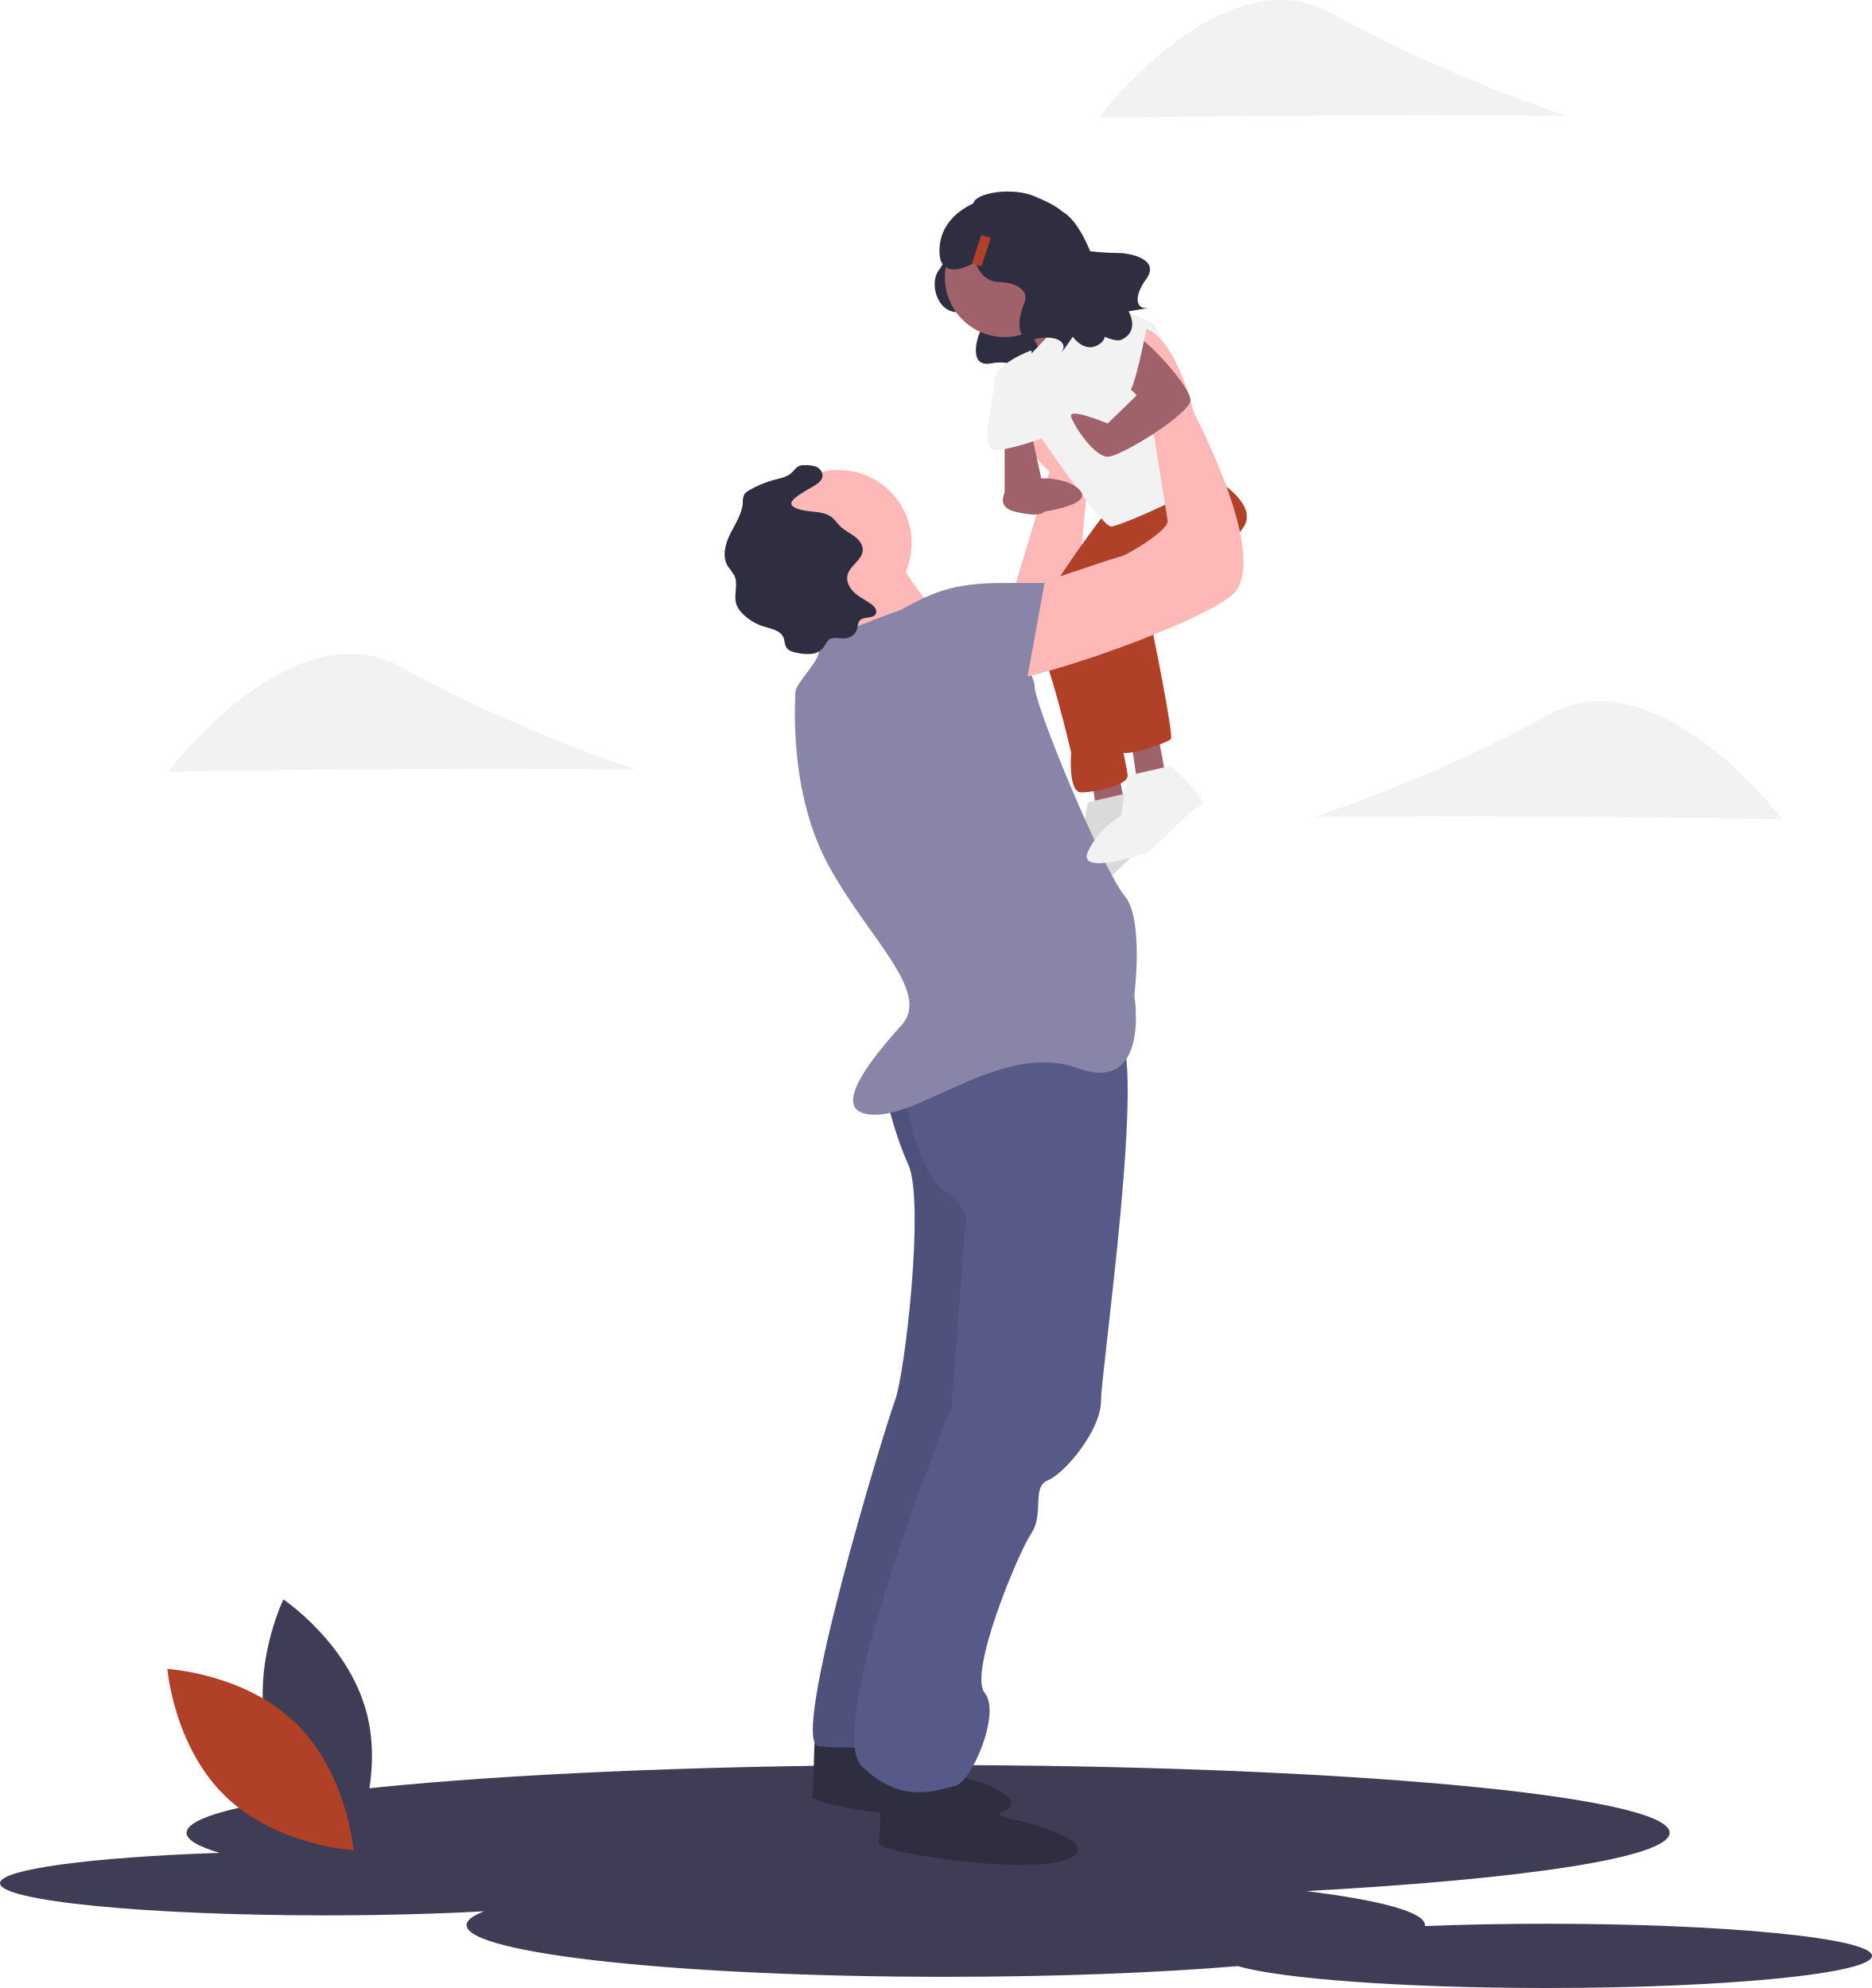
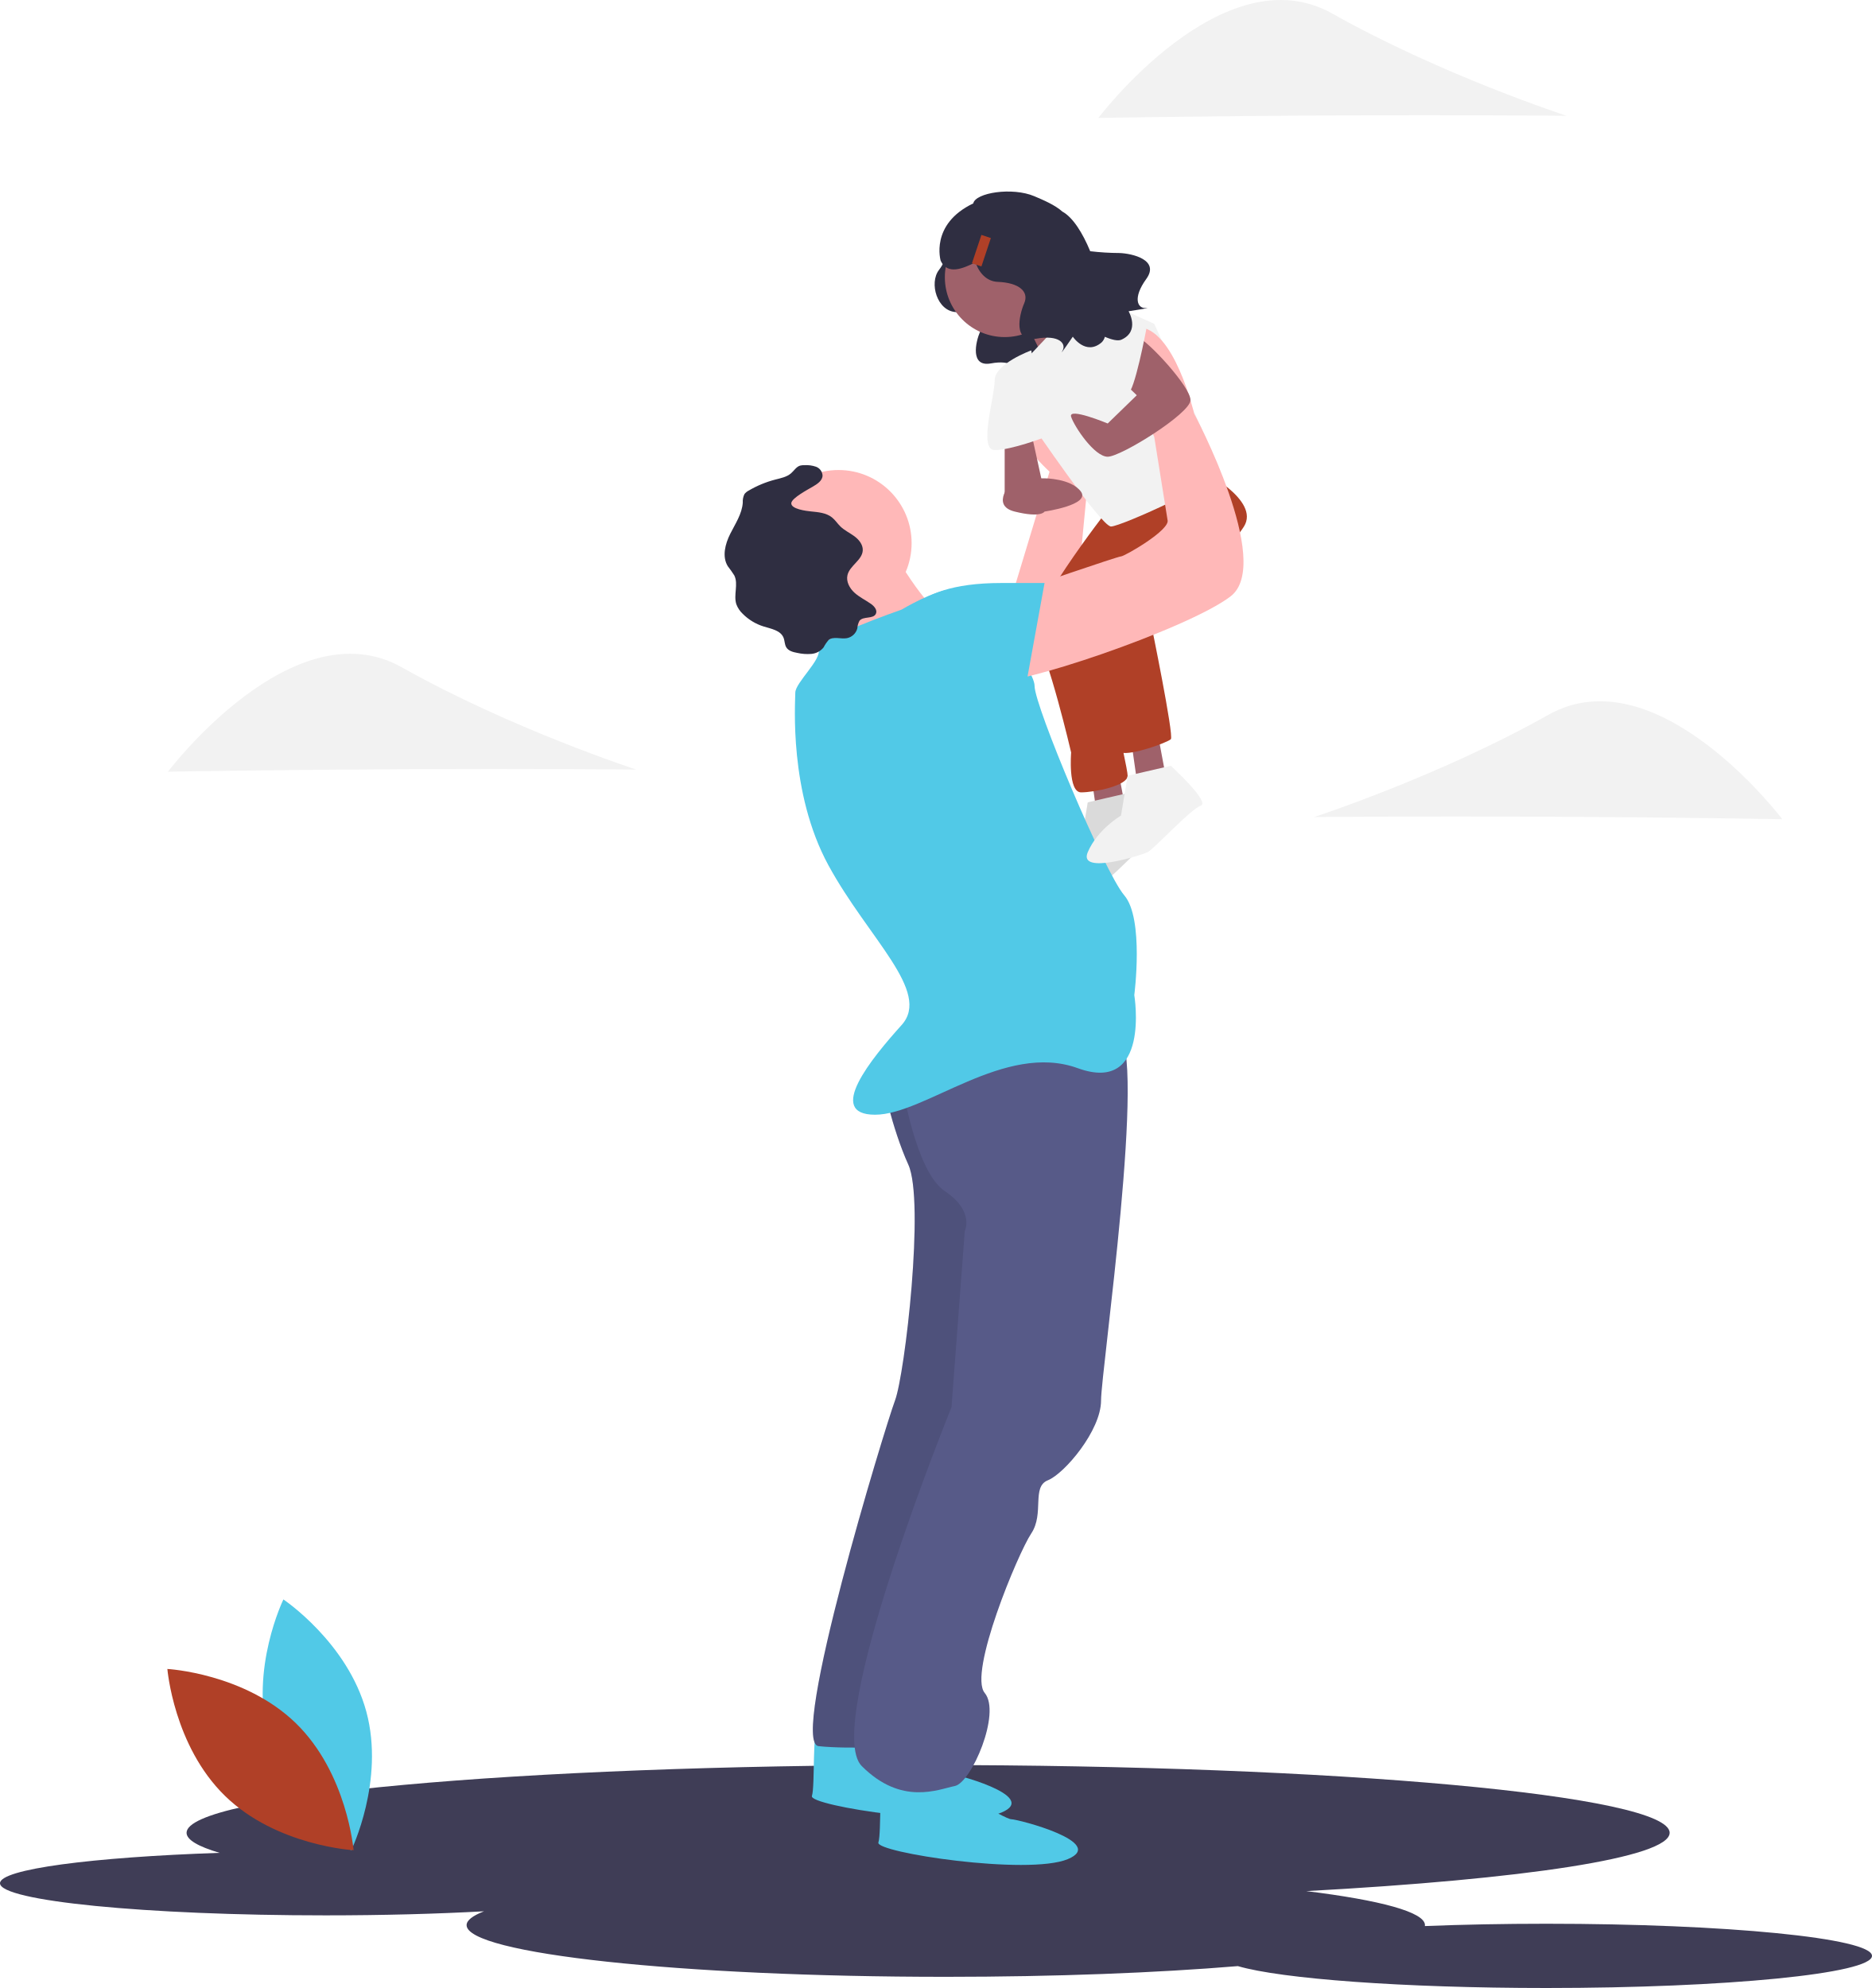
- <svg xmlns="http://www.w3.org/2000/svg" id="ab4228c3-7560-46c3-9f28-56b448991f21" data-name="Layer 1" width="670" height="711.556" viewBox="0 0 670 711.556">
-   <path d="M818.5,782.778c-15.394,0-30.087.295-43.539.831A2.072,2.072,0,0,0,775,783.278c0-4.667-16.03-8.93-42.466-12.185,77.855-4.228,130.044-11.99,130.044-20.868,0-13.397-118.825-24.257-265.402-24.257s-265.402,10.86-265.402,24.257c0,2.498,4.137,4.908,11.811,7.176C297.859,758.954,265,763.237,265,768.278c0,6.351,52.159,11.5,116.5,11.5,20.597,0,39.94-.528,56.729-1.454-4.053,1.577-6.229,3.238-6.229,4.954,0,10.217,76.783,18.5,171.5,18.5,39.353,0,75.603-1.431,104.544-3.835C723.545,802.497,767.14,805.778,818.5,805.778c64.341,0,116.5-5.149,116.5-11.5S882.841,782.778,818.5,782.778Z" transform="translate(-265 -94.22204)" fill="#3f3d56" />
-   <path d="M361.039,716.333c6.706,24.791,29.677,40.144,29.677,40.144s12.098-24.84,5.391-49.631-29.677-40.144-29.677-40.144S354.333,691.543,361.039,716.333Z" transform="translate(-265 -94.22204)" fill="#3f3d56" />
-   <path d="M370.894,711.006c18.402,17.914,20.65,45.452,20.65,45.452s-27.588-1.506-45.991-19.42-20.65-45.452-20.65-45.452S352.491,693.092,370.894,711.006Z" transform="translate(-265 -94.22204)" fill="#b04027" />
-   <path d="M602.583,183.726s2.112,2.42-1.507,7.103-.697,14.844,6.178,15.103,10.209,3.138,8.551,6.931-3.649,12.806,3.838,11.435,9.853,1.61,8.528,3.901,3.338-4.556,3.338-4.556,4.172,6.215,9.293,1.865,7.157-43.792-3.283-44.46S602.583,183.726,602.583,183.726Z" transform="translate(-265 -94.22204)" fill="#2f2e41" />
-   <polygon points="390.505 277.066 392.884 293.718 403.59 293.718 400.021 274.687 390.505 277.066" fill="#9f616a" />
-   <path d="M669.779,377.83s14.274,13.084,10.705,14.274-16.653,15.463-19.032,16.653c-2.128,1.064-24.979,8.326-21.41,0S651.937,395.672,651.937,395.672l2.379-14.274Z" transform="translate(-265 -94.22204)" fill="#f2f2f2" />
-   <path d="M669.779,377.83s14.274,13.084,10.705,14.274-16.653,15.463-19.032,16.653c-2.128,1.064-24.979,8.326-21.41,0S651.937,395.672,651.937,395.672l2.379-14.274Z" transform="translate(-265 -94.22204)" opacity="0.1" />
-   <polygon points="404.779 264.576 407.158 281.229 417.863 281.229 414.295 262.197 404.779 264.576" fill="#9f616a" />
-   <path d="M625.047,314.594,640.637,263.046s-26.168-23.789-8.326-30.926,22.6,28.547,22.6,28.547l-5.947,61.852H625.174Z" transform="translate(-265 -94.22204)" fill="#ffb8b8" />
-   <path d="M661.453,276.725s-30.742,39.43-26.076,45.289,12.992,41.543,12.992,41.543-1.189,14.274,3.568,14.274,16.653-2.379,16.653-5.947-10.705-48.768-10.705-48.768l30.926-40.442Z" transform="translate(-265 -94.22204)" fill="#b04027" />
-   <path d="M663.832,279.104l30.926-16.653s21.41,10.705,15.463,20.221-33.305,34.495-33.305,34.495,8.326,40.442,7.137,41.631-14.274,5.947-17.842,4.758-22.6-47.579-17.842-49.958,20.221-27.358,20.221-27.358Z" transform="translate(-265 -94.22204)" fill="#b04027" />
-   <path d="M579.379,715.64s21.41,13.084,23.789,13.084,34.495,8.326,20.221,14.274-68.989-2.379-67.8-5.947,0-24.979,2.379-24.979S579.379,715.64,579.379,715.64Z" transform="translate(-265 -94.22204)" fill="#2f2e41" />
-   <path d="M603.169,732.292s21.41,13.084,23.789,13.084,34.495,8.326,20.221,14.274-68.989-2.379-67.8-5.947,0-24.979,2.379-24.979S603.169,732.292,603.169,732.292Z" transform="translate(-265 -94.22204)" fill="#2f2e41" />
-   <path d="M580.569,480.124s3.568,17.842,9.516,30.926-1.189,74.937-4.758,84.452-38.063,122.516-27.358,123.705,32.116,0,32.116,0L624.579,610.966l-5.947-145.115Z" transform="translate(-265 -94.22204)" fill="#575a88" />
-   <path d="M580.569,480.124s3.568,17.842,9.516,30.926-1.189,74.937-4.758,84.452-38.063,122.516-27.358,123.705,32.116,0,32.116,0L624.579,610.966l-5.947-145.115Z" transform="translate(-265 -94.22204)" opacity="0.1" />
-   <path d="M587.706,481.314s4.758,32.116,15.463,39.253,7.137,14.274,7.137,14.274l-4.758,63.042s-46.389,114.189-32.116,128.463,27.358,8.326,33.305,7.137,16.653-26.168,10.705-33.305,11.895-49.958,16.653-57.095,0-16.653,5.947-19.032,19.032-17.842,19.032-28.547,16.653-124.894,5.947-132.031-79.325,14.73-79.325,14.73Z" transform="translate(-265 -94.22204)" fill="#575a88" />
-   <circle cx="300.106" cy="194.398" r="26.168" fill="#ffb8b8" />
-   <circle cx="359.579" cy="99.24" r="21.41" fill="#9f616a" />
-   <path d="M582.948,288.62S597.221,314.788,604.358,314.788s-28.547,27.358-28.547,27.358-11.895-34.495-14.274-35.684S582.948,288.62,582.948,288.62Z" transform="translate(-265 -94.22204)" fill="#ffb8b8" />
-   <path d="M587.706,312.409s-30.926,10.705-29.737,14.274-8.326,11.895-8.326,15.463-2.379,35.684,11.895,61.852,36.874,45.2,26.168,57.095-27.358,32.116-9.516,32.116,46.389-26.168,72.558-16.653,20.221-26.168,20.221-26.168,3.568-27.358-3.568-35.684-32.116-67.8-32.116-74.937S611.495,305.272,605.548,305.272,587.706,312.409,587.706,312.409Z" transform="translate(-265 -94.22204)" fill="#8985a8" />
-   <path d="M624.579,206.546" transform="translate(-265 -94.22204)" fill="none" stroke="#2f2e41" stroke-miterlimit="10" />
-   <path d="M630.526,206.546s9.686,18.416,10.196,21.697,17.162-21.697,17.162-21.697l-19.032-13.084Z" transform="translate(-265 -94.22204)" fill="#9f616a" />
-   <path d="M634.095,220.82l20.221-21.41,23.789,10.705s22.187,48.768,23.583,52.337-35.478,20.221-39.046,20.221-28.547-36.874-28.547-36.874S628.148,227.957,634.095,220.82Z" transform="translate(-265 -94.22204)" fill="#f2f2f2" />
-   <polygon points="359.579 155.145 359.579 176.555 373.853 176.555 369.158 155.145 359.579 155.145" fill="#9f616a" />
-   <path d="M632.723,265.425a8.871,8.871,0,0,0-8.379,5.633c-.93,2.515-.614,5.158,3.804,6.262,9.516,2.379,10.705,0,10.705,0s16.519-2.379,13.017-7.137-13.017-4.758-13.017-4.758Z" transform="translate(-265 -94.22204)" fill="#9f616a" />
-   <path d="M684.053,368.314s14.274,13.084,10.705,14.274-16.653,15.463-19.032,16.653c-2.128,1.064-24.979,8.326-21.41,0s11.895-13.084,11.895-13.084l2.379-14.274Z" transform="translate(-265 -94.22204)" fill="#f2f2f2" />
-   <path d="M555.782,268.476c1.637-.959,3.571-2.154,3.618-4.051a3.586,3.586,0,0,0-2.351-3.15,10.528,10.528,0,0,0-4.11-.554,5.35,5.35,0,0,0-1.589.158c-1.355.418-2.135,1.794-3.203,2.727-1.55,1.356-3.684,1.754-5.677,2.271a37.165,37.165,0,0,0-9.514,3.943,4.462,4.462,0,0,0-1.506,1.239,6.075,6.075,0,0,0-.605,3.079c-.269,4.036-2.688,7.549-4.494,11.168s-2.993,8.127-.873,11.572a39.399,39.399,0,0,1,2.353,3.34c1.503,3.131-.373,6.986.713,10.285a8.995,8.995,0,0,0,2.277,3.415,18.096,18.096,0,0,0,7.495,4.538c2.703.832,6.057,1.387,7.115,4.01.454,1.125.361,2.451,1.002,3.481.794,1.276,2.43,1.689,3.908,1.961a16.701,16.701,0,0,0,5.063.366,6.282,6.282,0,0,0,4.367-2.338,12.771,12.771,0,0,1,1.768-2.608c1.722-1.439,4.338-.302,6.55-.684a4.791,4.791,0,0,0,3.754-3.524,6.67,6.67,0,0,1,.762-2.693c1.374-1.758,4.988-.517,5.895-2.555.589-1.324-.644-2.724-1.836-3.548-1.944-1.345-4.117-2.379-5.86-3.975s-3.033-3.984-2.487-6.284c.819-3.449,5.321-5.348,5.471-8.889.085-2.029-1.372-3.809-3.005-5.017s-3.523-2.076-4.982-3.488c-1.066-1.032-1.871-2.328-3.03-3.255-2.097-1.676-4.965-1.88-7.636-2.154-1.432-.147-7.146-.809-6.921-2.99C548.4,272.457,554.328,269.328,555.782,268.476Z" transform="translate(-265 -94.22204)" fill="#2f2e41" />
-   <path d="M634.095,219.63s-13.084,4.758-13.084,10.705-5.947,24.979,0,24.979,17.842-4.566,17.842-4.566Z" transform="translate(-265 -94.22204)" fill="#f2f2f2" />
-   <path d="M630.526,305.272s34.495-11.895,35.684-11.895,17.842-9.516,16.653-13.084l-4.758-29.737S659.074,211.304,672.158,211.304s20.221,30.926,20.221,30.926,28.547,53.526,13.084,65.421-79.695,33.305-83.263,29.737S630.526,305.272,630.526,305.272Z" transform="translate(-265 -94.22204)" fill="#ffb8b8" />
-   <path d="M663.832,227.957l8.029,7.737-10.408,10.105s-14.274-5.947-13.084-2.379,8.326,14.274,13.084,14.274,29.521-15.463,29.629-20.221-15.355-21.41-18.923-22.6S663.832,227.957,663.832,227.957Z" transform="translate(-265 -94.22204)" fill="#9f616a" />
-   <path d="M648.735,219.665s17.476,15.428,19.855,15.428,6.705-23.18,6.705-23.18-14.1-9.187-19.324-6.683S648.735,219.665,648.735,219.665Z" transform="translate(-265 -94.22204)" fill="#f2f2f2" />
-   <path d="M587.706,319.546s0-16.653,35.684-16.653h15.463L631.716,342.146l-23.789,7.137Z" transform="translate(-265 -94.22204)" fill="#8985a8" />
-   <path d="M665.653,184.784a92.369,92.369,0,0,1-10.463-.645c-2.727-6.591-6.201-12.121-9.959-14.183-2.667-2.386-6.78-4.12-10.007-5.492-7.925-3.367-21.119-1.267-21.89,2.562-15.595,7.452-11.654,20.538-11.654,20.538,2.423,5.122,7.859,2.852,12.471.532,1.178,3.713,3.96,6.864,7.942,7.014,7.616.287,11.309,3.477,9.473,7.678s-4.042,14.186,4.252,12.668,10.915,1.784,9.447,4.322,3.698-5.047,3.698-5.047,4.622,6.886,10.295,2.066a4.305,4.305,0,0,0,1.182-2.025c2.638,1.135,4.727,1.566,5.914,1.036,6.795-3.04,2.575-10.179,2.575-10.179s9.071-1.392,6.148-1.161-4.772-3.558.174-10.387S670.236,184.939,665.653,184.784Z" transform="translate(-265 -94.22204)" fill="#2f2e41" />
-   <rect x="614.469" y="178.594" width="3.568" height="10.705" transform="translate(-175.3885 -279.4) rotate(18.40679)" fill="#b04027" />
-   <path d="M409.055,369.542c-46.277.213-83.944.897-83.944.897S369.884,311.132,408.887,333.105s83.807,36.562,83.807,36.562S455.331,369.329,409.055,369.542Z" transform="translate(-265 -94.22204)" fill="#f2f2f2" />
-   <path d="M742.054,135.542c-46.277.213-83.944.897-83.944.897S702.884,77.132,741.887,99.105,825.693,135.667,825.693,135.667,788.331,135.329,742.054,135.542Z" transform="translate(-265 -94.22204)" fill="#f2f2f2" />
-   <path d="M818.946,386.542c46.277.213,83.944.897,83.944.897S858.116,328.132,819.113,350.105s-83.807,36.562-83.807,36.562S772.669,386.329,818.946,386.542Z" transform="translate(-265 -94.22204)" fill="#f2f2f2" />
+ <svg xmlns="http://www.w3.org/2000/svg" id="ab4228c3-7560-46c3-9f28-56b448991f21" data-name="Layer 1" width="670" height="711.556" viewBox="0 0 670 711.556" version="1.1">
+   <defs id="defs81" />
+   <path d="M818.5,782.778c-15.394,0-30.087.295-43.539.831A2.072,2.072,0,0,0,775,783.278c0-4.667-16.03-8.93-42.466-12.185,77.855-4.228,130.044-11.99,130.044-20.868,0-13.397-118.825-24.257-265.402-24.257s-265.402,10.86-265.402,24.257c0,2.498,4.137,4.908,11.811,7.176C297.859,758.954,265,763.237,265,768.278c0,6.351,52.159,11.5,116.5,11.5,20.597,0,39.94-.528,56.729-1.454-4.053,1.577-6.229,3.238-6.229,4.954,0,10.217,76.783,18.5,171.5,18.5,39.353,0,75.603-1.431,104.544-3.835C723.545,802.497,767.14,805.778,818.5,805.778c64.341,0,116.5-5.149,116.5-11.5S882.841,782.778,818.5,782.778Z" transform="translate(-265 -94.22204)" fill="#3f3d56" id="path4" />
+   <path d="M361.039,716.333c6.706,24.791,29.677,40.144,29.677,40.144s12.098-24.84,5.391-49.631-29.677-40.144-29.677-40.144S354.333,691.543,361.039,716.333Z" transform="translate(-265 -94.22204)" fill="#3f3d56" id="path6" style="fill:#51c9e7;fill-opacity:1" />
+   <path d="M370.894,711.006c18.402,17.914,20.65,45.452,20.65,45.452s-27.588-1.506-45.991-19.42-20.65-45.452-20.65-45.452S352.491,693.092,370.894,711.006Z" transform="translate(-265 -94.22204)" fill="#b04027" id="path8" />
+   <path d="M602.583,183.726s2.112,2.42-1.507,7.103-.697,14.844,6.178,15.103,10.209,3.138,8.551,6.931-3.649,12.806,3.838,11.435,9.853,1.61,8.528,3.901,3.338-4.556,3.338-4.556,4.172,6.215,9.293,1.865,7.157-43.792-3.283-44.46S602.583,183.726,602.583,183.726Z" transform="translate(-265 -94.22204)" fill="#2f2e41" id="path10" />
+   <polygon points="390.505 277.066 392.884 293.718 403.59 293.718 400.021 274.687 390.505 277.066" fill="#9f616a" id="polygon12" />
+   <path d="M669.779,377.83s14.274,13.084,10.705,14.274-16.653,15.463-19.032,16.653c-2.128,1.064-24.979,8.326-21.41,0S651.937,395.672,651.937,395.672l2.379-14.274Z" transform="translate(-265 -94.22204)" fill="#f2f2f2" id="path14" />
+   <path d="M669.779,377.83s14.274,13.084,10.705,14.274-16.653,15.463-19.032,16.653c-2.128,1.064-24.979,8.326-21.41,0S651.937,395.672,651.937,395.672l2.379-14.274Z" transform="translate(-265 -94.22204)" opacity="0.1" id="path16" />
+   <polygon points="404.779 264.576 407.158 281.229 417.863 281.229 414.295 262.197 404.779 264.576" fill="#9f616a" id="polygon18" />
+   <path d="M625.047,314.594,640.637,263.046s-26.168-23.789-8.326-30.926,22.6,28.547,22.6,28.547l-5.947,61.852H625.174Z" transform="translate(-265 -94.22204)" fill="#ffb8b8" id="path20" />
+   <path d="M661.453,276.725s-30.742,39.43-26.076,45.289,12.992,41.543,12.992,41.543-1.189,14.274,3.568,14.274,16.653-2.379,16.653-5.947-10.705-48.768-10.705-48.768l30.926-40.442Z" transform="translate(-265 -94.22204)" fill="#b04027" id="path22" />
+   <path d="M663.832,279.104l30.926-16.653s21.41,10.705,15.463,20.221-33.305,34.495-33.305,34.495,8.326,40.442,7.137,41.631-14.274,5.947-17.842,4.758-22.6-47.579-17.842-49.958,20.221-27.358,20.221-27.358Z" transform="translate(-265 -94.22204)" fill="#b04027" id="path24" />
+   <path d="M579.379,715.64s21.41,13.084,23.789,13.084,34.495,8.326,20.221,14.274-68.989-2.379-67.8-5.947,0-24.979,2.379-24.979S579.379,715.64,579.379,715.64Z" transform="translate(-265 -94.22204)" fill="#2f2e41" id="path26" style="fill:#51c9e7;fill-opacity:1" />
+   <path d="M603.169,732.292s21.41,13.084,23.789,13.084,34.495,8.326,20.221,14.274-68.989-2.379-67.8-5.947,0-24.979,2.379-24.979S603.169,732.292,603.169,732.292Z" transform="translate(-265 -94.22204)" fill="#2f2e41" id="path28" style="fill:#51c9e7;fill-opacity:1" />
+   <path d="M580.569,480.124s3.568,17.842,9.516,30.926-1.189,74.937-4.758,84.452-38.063,122.516-27.358,123.705,32.116,0,32.116,0L624.579,610.966l-5.947-145.115Z" transform="translate(-265 -94.22204)" fill="#575a88" id="path30" />
+   <path d="M580.569,480.124s3.568,17.842,9.516,30.926-1.189,74.937-4.758,84.452-38.063,122.516-27.358,123.705,32.116,0,32.116,0L624.579,610.966l-5.947-145.115Z" transform="translate(-265 -94.22204)" opacity="0.1" id="path32" />
+   <path d="M587.706,481.314s4.758,32.116,15.463,39.253,7.137,14.274,7.137,14.274l-4.758,63.042s-46.389,114.189-32.116,128.463,27.358,8.326,33.305,7.137,16.653-26.168,10.705-33.305,11.895-49.958,16.653-57.095,0-16.653,5.947-19.032,19.032-17.842,19.032-28.547,16.653-124.894,5.947-132.031-79.325,14.73-79.325,14.73Z" transform="translate(-265 -94.22204)" fill="#575a88" id="path34" />
+   <circle cx="300.106" cy="194.398" r="26.168" fill="#ffb8b8" id="circle36" />
+   <circle cx="359.579" cy="99.24" r="21.41" fill="#9f616a" id="circle38" />
+   <path d="M582.948,288.62S597.221,314.788,604.358,314.788s-28.547,27.358-28.547,27.358-11.895-34.495-14.274-35.684S582.948,288.62,582.948,288.62Z" transform="translate(-265 -94.22204)" fill="#ffb8b8" id="path40" />
+   <path d="M587.706,312.409s-30.926,10.705-29.737,14.274-8.326,11.895-8.326,15.463-2.379,35.684,11.895,61.852,36.874,45.2,26.168,57.095-27.358,32.116-9.516,32.116,46.389-26.168,72.558-16.653,20.221-26.168,20.221-26.168,3.568-27.358-3.568-35.684-32.116-67.8-32.116-74.937S611.495,305.272,605.548,305.272,587.706,312.409,587.706,312.409Z" transform="translate(-265 -94.22204)" fill="#8985a8" id="path42" style="fill:#51c9e7;fill-opacity:1" />
+   <path d="M624.579,206.546" transform="translate(-265 -94.22204)" fill="none" stroke="#2f2e41" stroke-miterlimit="10" id="path44" />
+   <path d="M630.526,206.546s9.686,18.416,10.196,21.697,17.162-21.697,17.162-21.697l-19.032-13.084Z" transform="translate(-265 -94.22204)" fill="#9f616a" id="path46" />
+   <path d="M634.095,220.82l20.221-21.41,23.789,10.705s22.187,48.768,23.583,52.337-35.478,20.221-39.046,20.221-28.547-36.874-28.547-36.874S628.148,227.957,634.095,220.82Z" transform="translate(-265 -94.22204)" fill="#f2f2f2" id="path48" />
+   <polygon points="359.579 155.145 359.579 176.555 373.853 176.555 369.158 155.145 359.579 155.145" fill="#9f616a" id="polygon50" />
+   <path d="M632.723,265.425a8.871,8.871,0,0,0-8.379,5.633c-.93,2.515-.614,5.158,3.804,6.262,9.516,2.379,10.705,0,10.705,0s16.519-2.379,13.017-7.137-13.017-4.758-13.017-4.758Z" transform="translate(-265 -94.22204)" fill="#9f616a" id="path52" />
+   <path d="M684.053,368.314s14.274,13.084,10.705,14.274-16.653,15.463-19.032,16.653c-2.128,1.064-24.979,8.326-21.41,0s11.895-13.084,11.895-13.084l2.379-14.274Z" transform="translate(-265 -94.22204)" fill="#f2f2f2" id="path54" />
+   <path d="M555.782,268.476c1.637-.959,3.571-2.154,3.618-4.051a3.586,3.586,0,0,0-2.351-3.15,10.528,10.528,0,0,0-4.11-.554,5.35,5.35,0,0,0-1.589.158c-1.355.418-2.135,1.794-3.203,2.727-1.55,1.356-3.684,1.754-5.677,2.271a37.165,37.165,0,0,0-9.514,3.943,4.462,4.462,0,0,0-1.506,1.239,6.075,6.075,0,0,0-.605,3.079c-.269,4.036-2.688,7.549-4.494,11.168s-2.993,8.127-.873,11.572a39.399,39.399,0,0,1,2.353,3.34c1.503,3.131-.373,6.986.713,10.285a8.995,8.995,0,0,0,2.277,3.415,18.096,18.096,0,0,0,7.495,4.538c2.703.832,6.057,1.387,7.115,4.01.454,1.125.361,2.451,1.002,3.481.794,1.276,2.43,1.689,3.908,1.961a16.701,16.701,0,0,0,5.063.366,6.282,6.282,0,0,0,4.367-2.338,12.771,12.771,0,0,1,1.768-2.608c1.722-1.439,4.338-.302,6.55-.684a4.791,4.791,0,0,0,3.754-3.524,6.67,6.67,0,0,1,.762-2.693c1.374-1.758,4.988-.517,5.895-2.555.589-1.324-.644-2.724-1.836-3.548-1.944-1.345-4.117-2.379-5.86-3.975s-3.033-3.984-2.487-6.284c.819-3.449,5.321-5.348,5.471-8.889.085-2.029-1.372-3.809-3.005-5.017s-3.523-2.076-4.982-3.488c-1.066-1.032-1.871-2.328-3.03-3.255-2.097-1.676-4.965-1.88-7.636-2.154-1.432-.147-7.146-.809-6.921-2.99C548.4,272.457,554.328,269.328,555.782,268.476Z" transform="translate(-265 -94.22204)" fill="#2f2e41" id="path56" />
+   <path d="M634.095,219.63s-13.084,4.758-13.084,10.705-5.947,24.979,0,24.979,17.842-4.566,17.842-4.566Z" transform="translate(-265 -94.22204)" fill="#f2f2f2" id="path58" />
+   <path d="M630.526,305.272s34.495-11.895,35.684-11.895,17.842-9.516,16.653-13.084l-4.758-29.737S659.074,211.304,672.158,211.304s20.221,30.926,20.221,30.926,28.547,53.526,13.084,65.421-79.695,33.305-83.263,29.737S630.526,305.272,630.526,305.272Z" transform="translate(-265 -94.22204)" fill="#ffb8b8" id="path60" />
+   <path d="M663.832,227.957l8.029,7.737-10.408,10.105s-14.274-5.947-13.084-2.379,8.326,14.274,13.084,14.274,29.521-15.463,29.629-20.221-15.355-21.41-18.923-22.6S663.832,227.957,663.832,227.957Z" transform="translate(-265 -94.22204)" fill="#9f616a" id="path62" />
+   <path d="M648.735,219.665s17.476,15.428,19.855,15.428,6.705-23.18,6.705-23.18-14.1-9.187-19.324-6.683S648.735,219.665,648.735,219.665Z" transform="translate(-265 -94.22204)" fill="#f2f2f2" id="path64" />
+   <path d="M587.706,319.546s0-16.653,35.684-16.653h15.463L631.716,342.146l-23.789,7.137Z" transform="translate(-265 -94.22204)" fill="#8985a8" id="path66" style="fill:#51c9e7;fill-opacity:1" />
+   <path d="M665.653,184.784a92.369,92.369,0,0,1-10.463-.645c-2.727-6.591-6.201-12.121-9.959-14.183-2.667-2.386-6.78-4.12-10.007-5.492-7.925-3.367-21.119-1.267-21.89,2.562-15.595,7.452-11.654,20.538-11.654,20.538,2.423,5.122,7.859,2.852,12.471.532,1.178,3.713,3.96,6.864,7.942,7.014,7.616.287,11.309,3.477,9.473,7.678s-4.042,14.186,4.252,12.668,10.915,1.784,9.447,4.322,3.698-5.047,3.698-5.047,4.622,6.886,10.295,2.066a4.305,4.305,0,0,0,1.182-2.025c2.638,1.135,4.727,1.566,5.914,1.036,6.795-3.04,2.575-10.179,2.575-10.179s9.071-1.392,6.148-1.161-4.772-3.558.174-10.387S670.236,184.939,665.653,184.784Z" transform="translate(-265 -94.22204)" fill="#2f2e41" id="path68" />
+   <rect x="614.469" y="178.594" width="3.568" height="10.705" transform="translate(-175.3885 -279.4) rotate(18.40679)" fill="#b04027" id="rect70" />
+   <path d="M409.055,369.542c-46.277.213-83.944.897-83.944.897S369.884,311.132,408.887,333.105s83.807,36.562,83.807,36.562S455.331,369.329,409.055,369.542Z" transform="translate(-265 -94.22204)" fill="#f2f2f2" id="path72" />
+   <path d="M742.054,135.542c-46.277.213-83.944.897-83.944.897S702.884,77.132,741.887,99.105,825.693,135.667,825.693,135.667,788.331,135.329,742.054,135.542Z" transform="translate(-265 -94.22204)" fill="#f2f2f2" id="path74" />
+   <path d="M818.946,386.542c46.277.213,83.944.897,83.944.897S858.116,328.132,819.113,350.105s-83.807,36.562-83.807,36.562S772.669,386.329,818.946,386.542Z" transform="translate(-265 -94.22204)" fill="#f2f2f2" id="path76" />
</svg>
